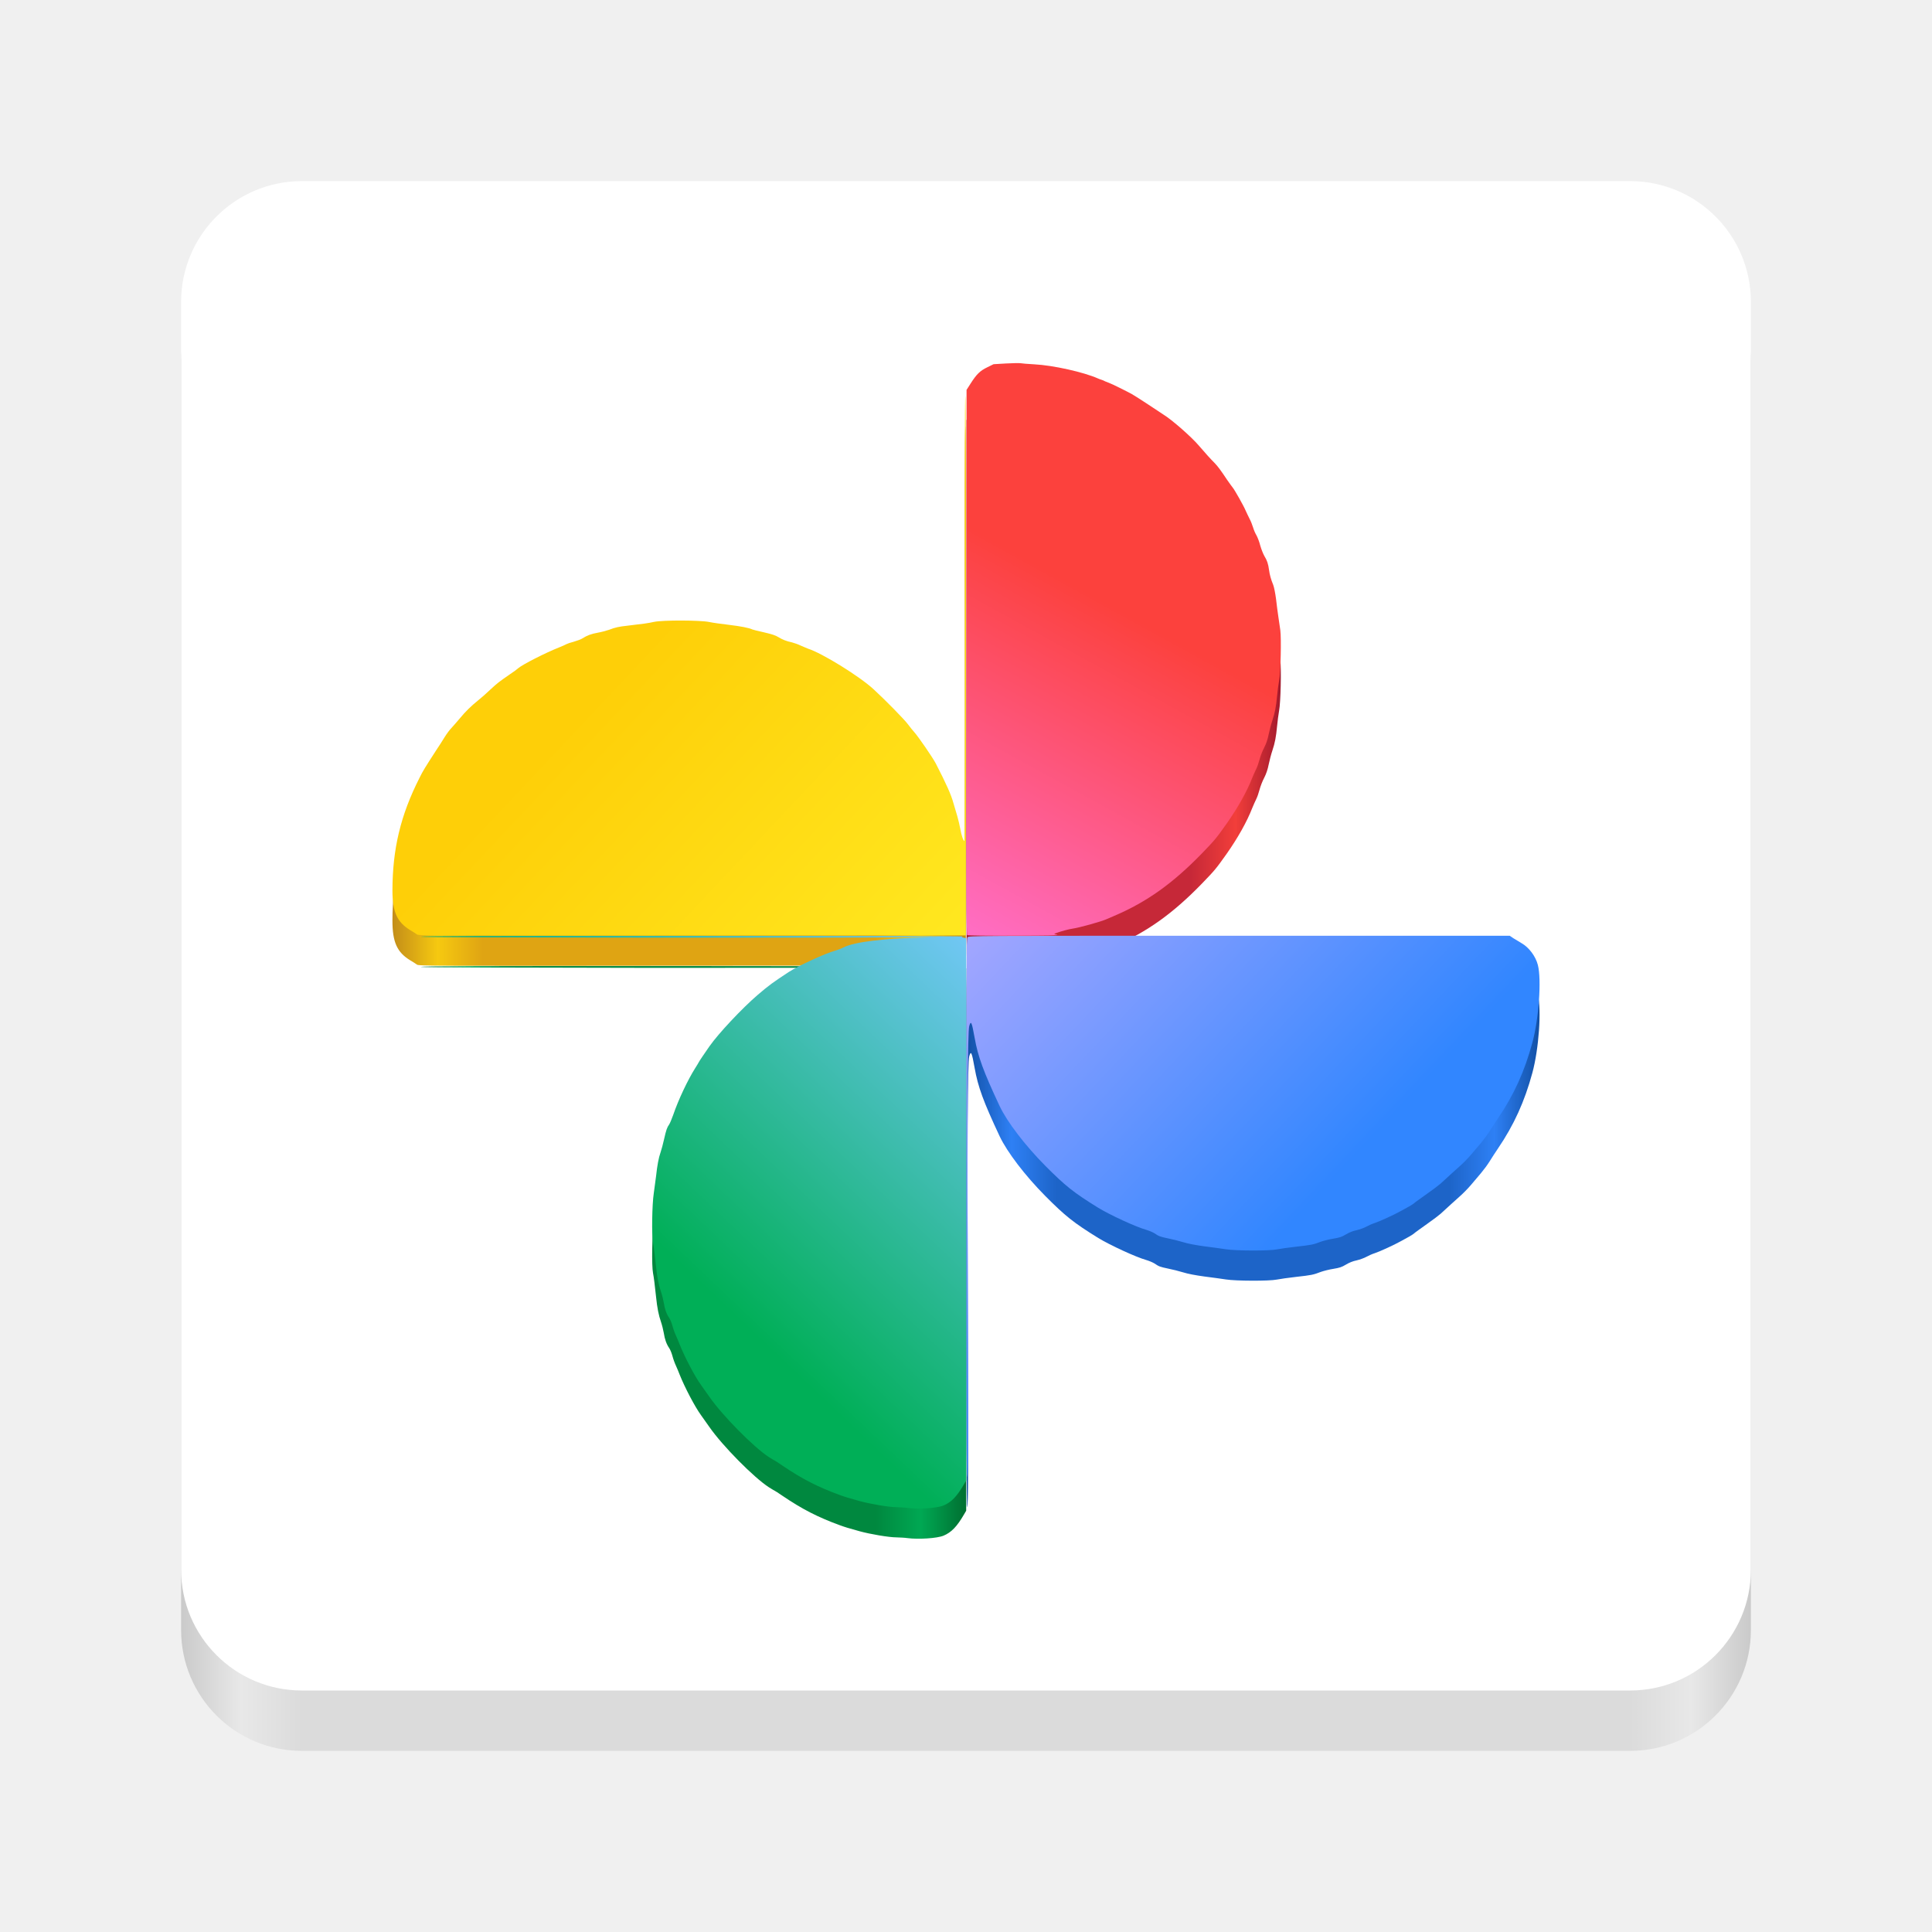
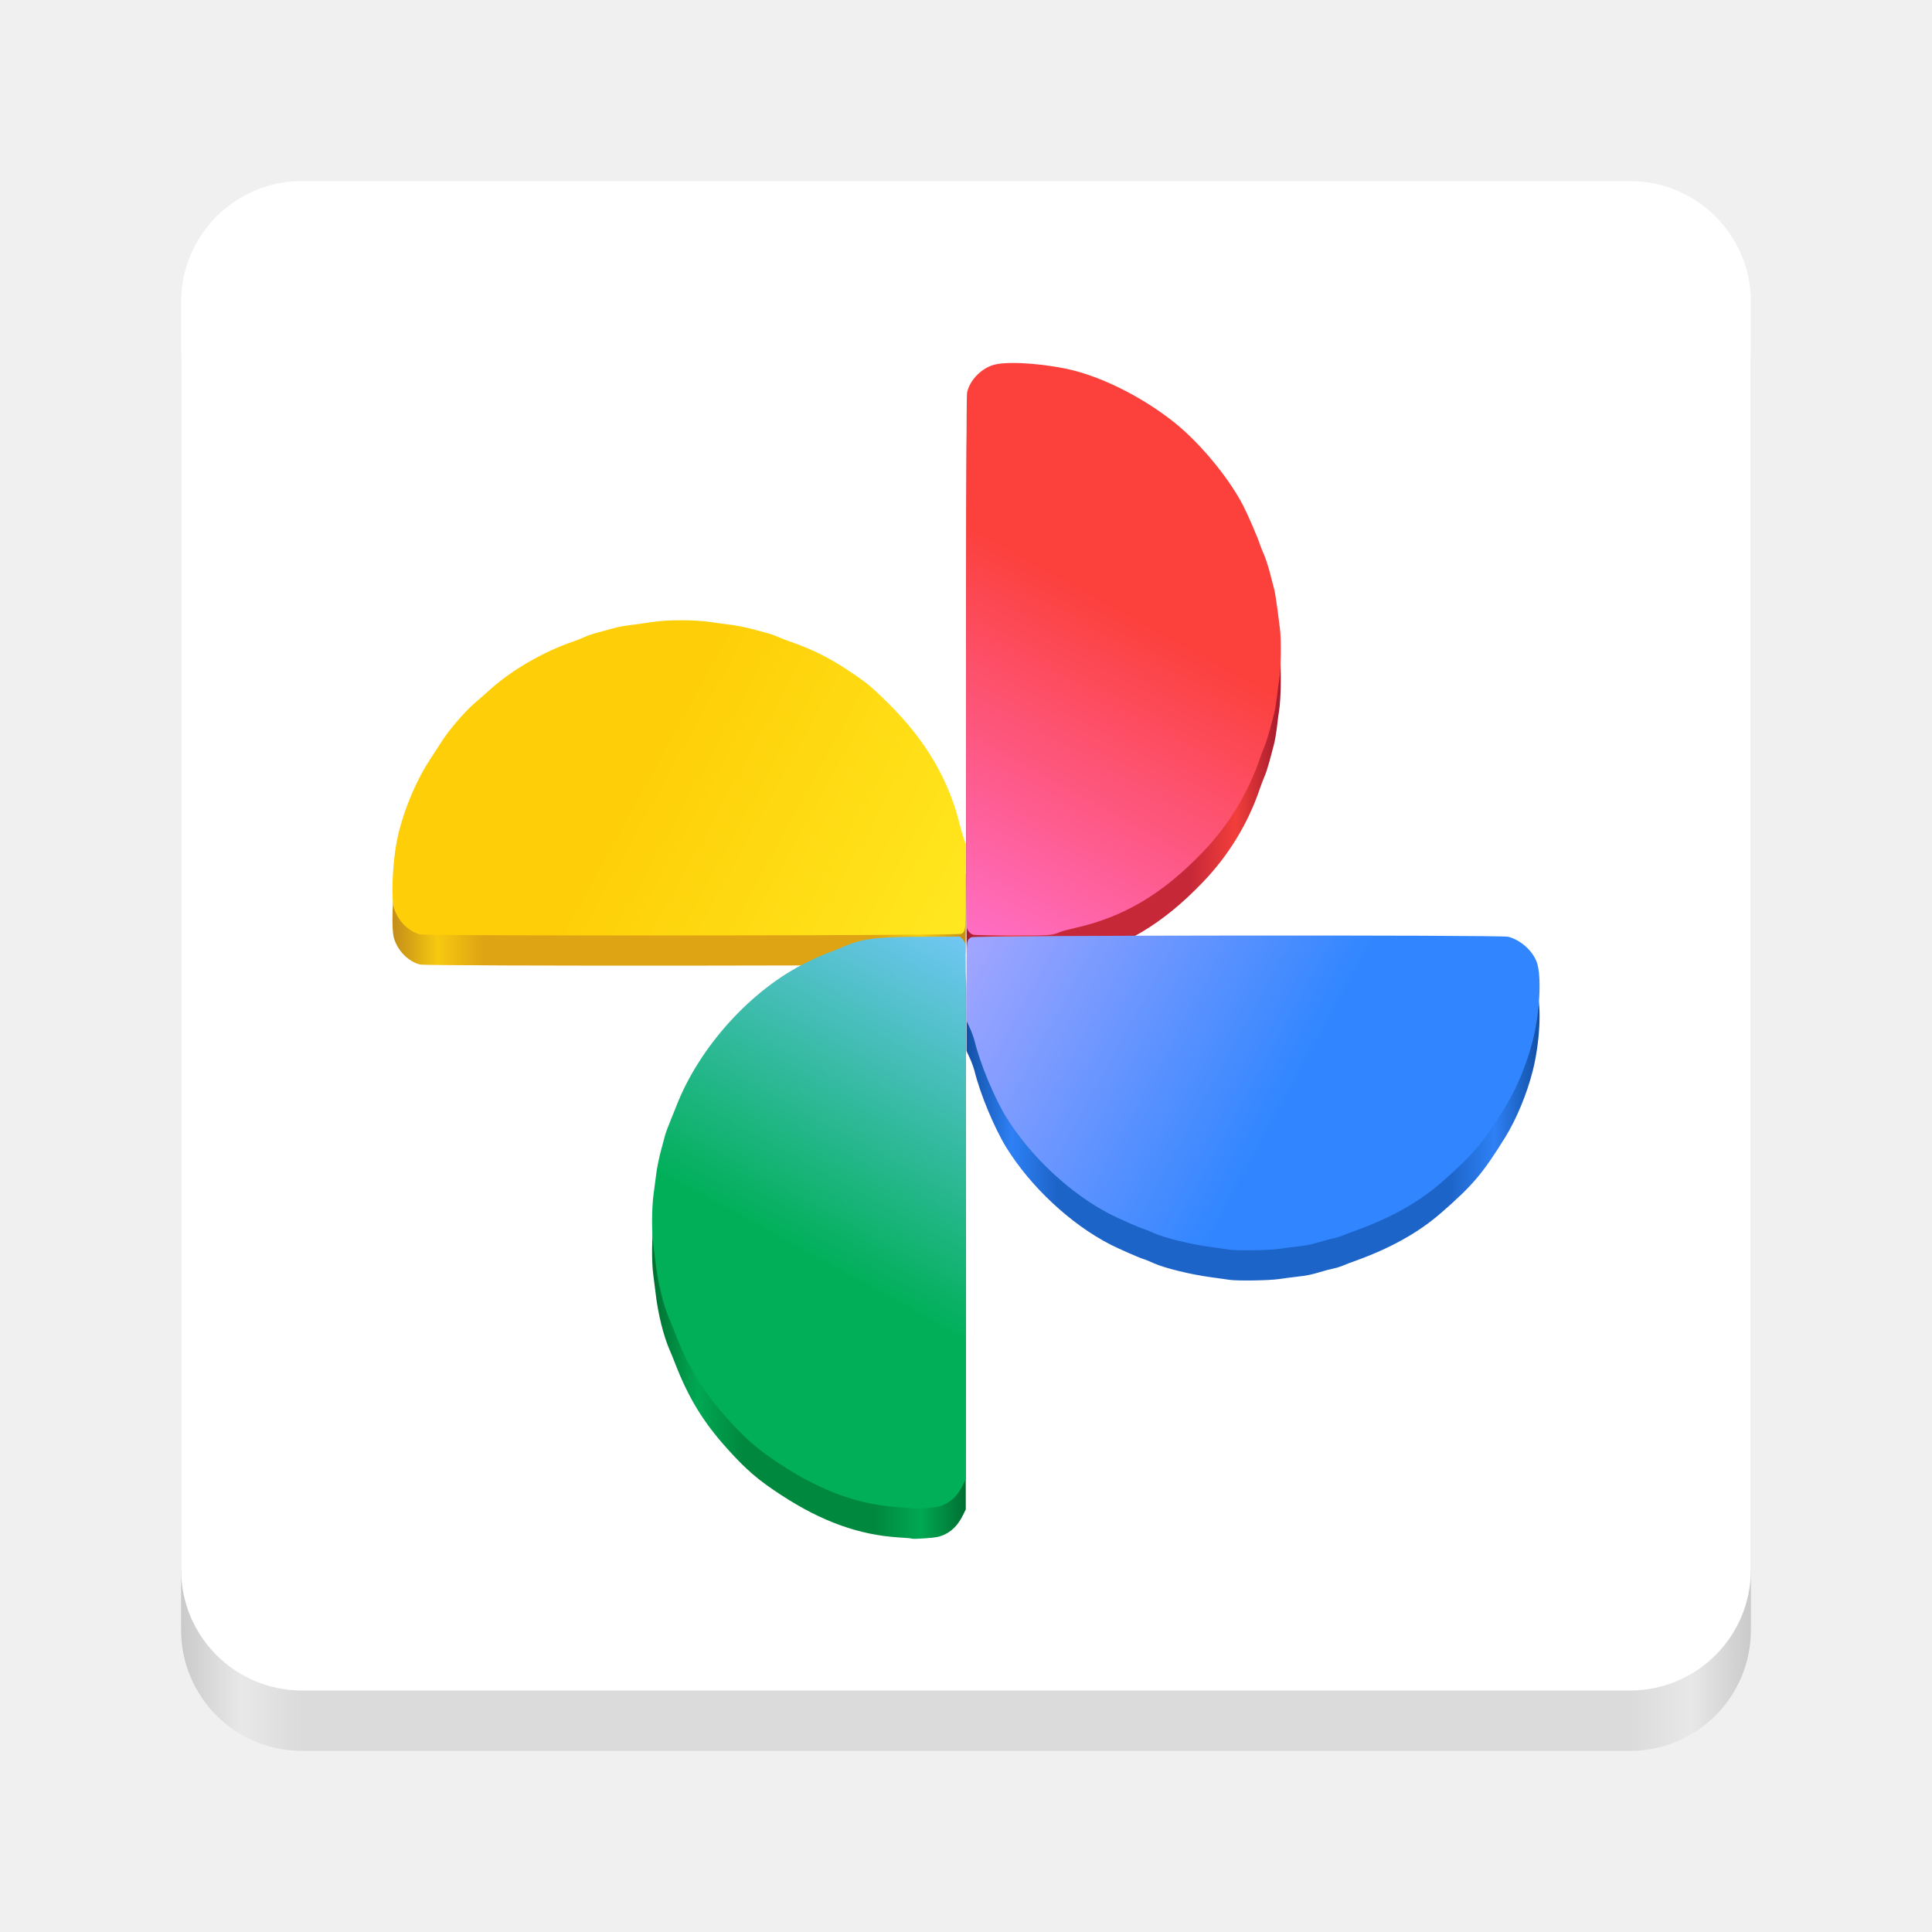
<svg xmlns="http://www.w3.org/2000/svg" width="128" height="128" viewBox="0 0 128 128">
  <defs>
    <linearGradient id="g1" gradientUnits="userSpaceOnUse" x1="12" y1="0" x2="116" y2="0">
      <stop offset="0" stop-color="#cacaca" />
      <stop offset="0.038" stop-color="#e8e8e8" />
      <stop offset="0.077" stop-color="#dbdbdb" />
      <stop offset="0.923" stop-color="#dbdbdb" />
      <stop offset="0.962" stop-color="#e8e8e8" />
      <stop offset="1" stop-color="#cacaca" />
    </linearGradient>
-     <linearGradient id="g2" gradientUnits="userSpaceOnUse" x1="64" y1="62" x2="26" y2="26.233">
+     <linearGradient id="g2" gradientUnits="userSpaceOnUse" x1="64" y1="62" x2="26" y2="41.093">
      <stop offset="0" stop-color="#ffe820" />
      <stop offset="0.55" stop-color="#fecf08" />
      <stop offset="1" stop-color="#fecf08" />
    </linearGradient>
-     <linearGradient id="g3" gradientUnits="userSpaceOnUse" x1="26" y1="0" x2="63.996" y2="0">
+     <linearGradient id="g3" gradientUnits="userSpaceOnUse" x1="26" y1="0" x2="63.985" y2="0">
      <stop offset="0" stop-color="#c38d19" />
      <stop offset="0.079" stop-color="#f6c910" />
      <stop offset="0.158" stop-color="#dfa413" />
      <stop offset="0.842" stop-color="#dfa413" />
      <stop offset="0.921" stop-color="#f6c910" />
      <stop offset="1" stop-color="#c38d19" />
    </linearGradient>
-     <linearGradient id="g4" gradientUnits="userSpaceOnUse" x1="64" y1="62" x2="84.859" y2="24.056">
+     <linearGradient id="g4" gradientUnits="userSpaceOnUse" x1="64" y1="62" x2="84.856" y2="24.048">
      <stop offset="0" stop-color="#ff6ec5" />
      <stop offset="0.55" stop-color="#fc413d" />
      <stop offset="1" stop-color="#fc413d" />
    </linearGradient>
-     <linearGradient id="g5" gradientUnits="userSpaceOnUse" x1="64.022" y1="0" x2="84.859" y2="0">
+     <linearGradient id="g5" gradientUnits="userSpaceOnUse" x1="64.007" y1="0" x2="84.856" y2="0">
      <stop offset="0" stop-color="#a31a2d" />
      <stop offset="0.144" stop-color="#f23e3a" />
      <stop offset="0.288" stop-color="#c62838" />
      <stop offset="0.712" stop-color="#c62838" />
      <stop offset="0.856" stop-color="#f23e3a" />
      <stop offset="1" stop-color="#a31a2d" />
    </linearGradient>
-     <linearGradient id="g6" gradientUnits="userSpaceOnUse" x1="64" y1="62" x2="102" y2="97.856">
+     <linearGradient id="g6" gradientUnits="userSpaceOnUse" x1="64" y1="62" x2="102" y2="82.837">
      <stop offset="0" stop-color="#a3a6ff" />
      <stop offset="0.55" stop-color="#3186ff" />
      <stop offset="1" stop-color="#3186ff" />
    </linearGradient>
-     <linearGradient id="g7" gradientUnits="userSpaceOnUse" x1="64.018" y1="0" x2="102" y2="0">
+     <linearGradient id="g7" gradientUnits="userSpaceOnUse" x1="64.033" y1="0" x2="102" y2="0">
      <stop offset="0" stop-color="#1250a5" />
      <stop offset="0.079" stop-color="#2e80f5" />
      <stop offset="0.158" stop-color="#1d64c8" />
      <stop offset="0.842" stop-color="#1d64c8" />
      <stop offset="0.921" stop-color="#2e80f5" />
      <stop offset="1" stop-color="#1250a5" />
    </linearGradient>
-     <linearGradient id="g8" gradientUnits="userSpaceOnUse" x1="64" y1="62" x2="27.902" y2="99.944">
+     <linearGradient id="g8" gradientUnits="userSpaceOnUse" x1="64" y1="62" x2="43.202" y2="99.952">
      <stop offset="0" stop-color="#71c7f5" />
      <stop offset="0.55" stop-color="#00af57" />
      <stop offset="1" stop-color="#00af57" />
    </linearGradient>
-     <linearGradient id="g9" gradientUnits="userSpaceOnUse" x1="27.902" y1="0" x2="64.012" y2="0">
+     <linearGradient id="g9" gradientUnits="userSpaceOnUse" x1="43.202" y1="0" x2="63.999" y2="0">
      <stop offset="0" stop-color="#006f31" />
-       <stop offset="0.083" stop-color="#00a853" />
-       <stop offset="0.166" stop-color="#00883f" />
-       <stop offset="0.834" stop-color="#00883f" />
-       <stop offset="0.917" stop-color="#00a853" />
+       <stop offset="0.144" stop-color="#00a853" />
+       <stop offset="0.289" stop-color="#00883f" />
+       <stop offset="0.711" stop-color="#00883f" />
+       <stop offset="0.856" stop-color="#00a853" />
      <stop offset="1" stop-color="#006f31" />
    </linearGradient>
  </defs>
  <g id="plate">
    <path id="plate-chin" d="M20 16H108A8 8 0 0 1 116 24V108A8 8 0 0 1 108 116H20A8 8 0 0 1 12 108V24A8 8 0 0 1 20 16Z" fill="url(#g1)" />
    <path id="plate-face" d="M20 12H108A8 8 0 0 1 116 20V104A8 8 0 0 1 108 112H20A8 8 0 0 1 12 104V20A8 8 0 0 1 20 12Z" fill="#ffffff" />
  </g>
  <g id="pinwheel">
-     <path id="yellow-side" d="M27.62 63.906C27.547 63.85 27.36 63.728 27.19 63.631C26.308 63.097 26 62.425 26 60.991C26.008 58.246 26.534 56.019 27.79 53.541C28.025 53.063 28.154 52.861 28.907 51.695C29.085 51.436 29.328 51.047 29.458 50.836C29.587 50.626 29.79 50.35 29.911 50.229C30.033 50.099 30.276 49.816 30.462 49.597C30.843 49.136 31.191 48.796 31.669 48.407C31.855 48.261 32.219 47.945 32.478 47.694C32.989 47.225 33.013 47.208 33.758 46.69C34.017 46.52 34.268 46.334 34.325 46.277C34.6 46.034 36.139 45.249 37.062 44.884C37.256 44.811 37.459 44.714 37.515 44.682C37.572 44.649 37.799 44.568 38.026 44.512C38.244 44.447 38.495 44.358 38.576 44.301C38.892 44.099 39.176 43.993 39.589 43.921C39.823 43.88 40.163 43.791 40.35 43.726C40.771 43.564 40.998 43.516 41.589 43.451C42.585 43.337 42.941 43.289 43.338 43.2C43.921 43.078 46.391 43.086 46.982 43.208C47.201 43.256 47.784 43.337 48.27 43.394C49.088 43.491 49.654 43.605 49.841 43.702C49.881 43.718 50.237 43.815 50.626 43.896C51.12 44.01 51.395 44.099 51.557 44.204C51.833 44.374 52.092 44.479 52.473 44.56C52.626 44.601 52.886 44.69 53.047 44.771C53.209 44.844 53.42 44.933 53.525 44.973C54.473 45.273 56.967 46.82 57.882 47.67C58.659 48.383 59.939 49.686 60.166 50.002C60.287 50.164 60.473 50.399 60.571 50.504C60.846 50.812 61.777 52.164 61.996 52.577C62.708 53.962 63.016 54.65 63.17 55.217C63.243 55.468 63.356 55.857 63.429 56.092C63.494 56.319 63.583 56.699 63.624 56.926C63.696 57.347 63.826 57.72 63.899 57.72C63.915 57.72 63.931 51.128 63.923 43.078C63.907 33.766 63.923 28.364 63.956 28.235C63.988 28.105 63.996 34.341 63.996 46.002L63.988 63.971L45.865 63.979C28.389 63.996 27.733 63.996 27.62 63.906" fill="url(#g3)" />
-     <path id="red-side" d="M64.077 63.955C64.028 63.923 64.012 60.295 64.028 45.872L64.037 27.83L64.312 27.4C64.701 26.793 64.927 26.566 65.413 26.332L65.826 26.129L66.652 26.081C67.106 26.056 67.543 26.048 67.616 26.064C67.689 26.081 68.094 26.113 68.523 26.137C69.778 26.202 71.803 26.655 72.75 27.077C72.839 27.117 72.928 27.149 72.944 27.149C72.961 27.149 73.098 27.206 73.252 27.279C73.406 27.344 73.544 27.4 73.552 27.4C73.592 27.4 74.71 27.951 74.993 28.113C75.147 28.202 75.625 28.502 76.062 28.793C76.491 29.077 76.945 29.376 77.066 29.457C77.641 29.806 78.969 30.972 79.455 31.555C79.828 31.992 80.2 32.405 80.484 32.689C80.686 32.899 80.856 33.126 81.31 33.806C81.464 34.025 81.625 34.251 81.674 34.308C81.787 34.438 82.395 35.507 82.532 35.839C82.597 35.976 82.703 36.211 82.784 36.365C82.864 36.511 82.97 36.778 83.018 36.94C83.067 37.11 83.172 37.353 83.253 37.483C83.326 37.62 83.439 37.912 83.496 38.147C83.561 38.373 83.682 38.689 83.771 38.843C83.95 39.135 84.023 39.353 84.079 39.774C84.12 40.074 84.201 40.382 84.355 40.754C84.411 40.9 84.492 41.305 84.541 41.685C84.581 42.058 84.654 42.584 84.695 42.868C84.735 43.143 84.792 43.54 84.824 43.75C84.897 44.309 84.849 46.552 84.743 47.087C84.703 47.33 84.638 47.775 84.614 48.075C84.541 48.844 84.468 49.217 84.298 49.727C84.217 49.962 84.112 50.375 84.055 50.642C83.99 50.974 83.893 51.265 83.755 51.533C83.642 51.743 83.504 52.1 83.448 52.318C83.391 52.537 83.294 52.82 83.221 52.958C83.156 53.088 83.043 53.347 82.962 53.541C82.613 54.44 82.006 55.517 81.285 56.545C80.548 57.582 80.508 57.631 79.625 58.546C77.698 60.53 75.973 61.761 73.827 62.676C73.625 62.765 73.382 62.87 73.301 62.902C72.944 63.064 71.503 63.461 71.098 63.518C70.839 63.55 70.24 63.712 69.932 63.834C69.81 63.882 69.819 63.882 70.037 63.931C70.199 63.971 69.397 63.987 67.203 63.987C65.518 63.996 64.109 63.979 64.077 63.955" fill="url(#g5)" />
-     <path id="blue-side" d="M64.02 82.103C64.012 65.235 64.02 64.19 64.101 64.101C64.19 63.996 64.215 63.996 82.103 63.996L100.024 63.996L100.275 64.166C100.413 64.255 100.656 64.4 100.81 64.49C101.296 64.765 101.741 65.356 101.887 65.931C102.138 66.887 101.952 69.51 101.522 71.081C101.012 72.968 100.3 74.539 99.247 76.086C99.069 76.345 98.818 76.742 98.68 76.961C98.55 77.171 98.291 77.519 98.113 77.73C97.943 77.932 97.635 78.289 97.441 78.523C97.247 78.75 96.907 79.098 96.68 79.293C96.323 79.609 96.089 79.827 95.441 80.418C95.344 80.507 94.939 80.815 94.534 81.099C94.129 81.39 93.748 81.657 93.7 81.706C93.643 81.763 93.489 81.852 93.368 81.925C93.246 81.989 93.003 82.127 92.841 82.216C92.396 82.467 91.408 82.921 91.084 83.026C90.922 83.075 90.671 83.188 90.525 83.269C90.379 83.35 90.088 83.455 89.877 83.504C89.634 83.552 89.375 83.658 89.165 83.787C88.898 83.949 88.744 83.998 88.347 84.063C88.08 84.103 87.699 84.2 87.513 84.265C87.011 84.459 86.889 84.484 85.869 84.597C85.367 84.654 84.792 84.735 84.597 84.775C84.095 84.88 81.877 84.872 81.221 84.767C80.953 84.727 80.322 84.637 79.803 84.573C79.204 84.492 78.694 84.395 78.386 84.297C78.119 84.216 77.674 84.103 77.382 84.046C76.848 83.933 76.783 83.909 76.483 83.706C76.378 83.641 76.135 83.536 75.941 83.479C75.252 83.285 73.536 82.492 72.766 82.022C71.13 81.01 70.58 80.572 69.244 79.228C67.899 77.868 66.733 76.337 66.231 75.284C65.146 72.968 64.798 72.021 64.571 70.749C64.385 69.705 64.328 69.583 64.215 69.98C64.109 70.336 64.077 75.794 64.118 86.516C64.158 97.999 64.15 99.643 64.077 99.854C64.037 99.967 64.02 95.092 64.02 82.103" fill="url(#g7)" />
-     <path id="green-side" d="M60.117 101.903C59.963 101.878 59.631 101.862 59.38 101.854C58.902 101.854 57.655 101.643 56.951 101.449C56.141 101.222 56.052 101.198 55.623 101.044C54.206 100.526 53.137 99.983 51.841 99.101C51.574 98.914 51.339 98.769 51.331 98.769C51.314 98.769 51.153 98.663 50.95 98.542C49.946 97.894 47.865 95.789 46.998 94.541C46.78 94.234 46.537 93.885 46.448 93.764C46.035 93.197 45.362 91.91 45.03 91.075C44.974 90.922 44.86 90.654 44.787 90.492C44.706 90.322 44.601 90.031 44.553 89.845C44.504 89.658 44.407 89.415 44.334 89.31C44.156 89.051 44.042 88.735 43.978 88.314C43.945 88.12 43.864 87.788 43.791 87.577C43.638 87.14 43.54 86.646 43.467 85.933C43.378 85.099 43.322 84.637 43.265 84.346C43.168 83.852 43.2 81.787 43.314 81.058C43.362 80.71 43.435 80.192 43.467 79.916C43.54 79.228 43.638 78.694 43.767 78.337C43.824 78.175 43.929 77.787 43.994 77.487C44.132 76.871 44.196 76.685 44.334 76.499C44.383 76.426 44.504 76.143 44.601 75.867C44.949 74.847 45.573 73.535 46.059 72.766C46.188 72.563 46.294 72.385 46.294 72.377C46.294 72.353 46.699 71.754 47.006 71.316C47.597 70.474 49.16 68.806 50.189 67.923C50.934 67.283 51.225 67.073 52.278 66.384C52.918 65.971 54.675 65.162 55.331 64.984C55.493 64.935 55.744 64.846 55.874 64.773C56.635 64.392 58.538 64.166 61.656 64.093C62.587 64.077 62.142 64.077 60.619 64.093C55.323 64.149 28.008 64.125 27.903 64.06C27.822 64.012 31.628 63.996 45.84 64.004C55.768 64.004 63.842 64.02 63.785 64.044C63.696 64.085 63.705 64.093 63.85 64.125L64.012 64.158L64.012 82.127L64.012 100.089L63.875 100.323C63.397 101.149 63.032 101.522 62.514 101.741C62.093 101.919 60.838 102 60.117 101.903" fill="url(#g9)" />
-     <path id="yellow-face" d="M 27.62,61.906 C 27.547,61.85 27.36,61.728 27.19,61.631 C 26.308,61.097 26,60.425 26,58.991 C 26.008,56.246 26.534,54.019 27.79,51.541 C 28.025,51.063 28.154,50.861 28.907,49.695 C 29.085,49.436 29.328,49.047 29.458,48.836 C 29.587,48.626 29.79,48.35 29.911,48.229 C 30.033,48.099 30.276,47.816 30.462,47.597 C 30.843,47.136 31.191,46.796 31.669,46.407 C 31.855,46.261 32.219,45.945 32.478,45.694 C 32.989,45.225 33.013,45.208 33.758,44.69 C 34.017,44.52 34.268,44.334 34.325,44.277 C 34.6,44.034 36.139,43.249 37.062,42.884 C 37.256,42.811 37.459,42.714 37.515,42.682 C 37.572,42.649 37.799,42.568 38.026,42.512 C 38.244,42.447 38.495,42.358 38.576,42.301 C 38.892,42.099 39.176,41.993 39.589,41.921 C 39.823,41.88 40.163,41.791 40.35,41.726 C 40.771,41.564 40.998,41.516 41.589,41.451 C 42.585,41.337 42.941,41.289 43.338,41.2 C 43.921,41.078 46.391,41.086 46.982,41.208 C 47.201,41.256 47.784,41.337 48.27,41.394 C 49.088,41.491 49.654,41.605 49.841,41.702 C 49.881,41.718 50.237,41.815 50.626,41.896 C 51.12,42.01 51.395,42.099 51.557,42.204 C 51.833,42.374 52.092,42.479 52.473,42.56 C 52.626,42.601 52.886,42.69 53.047,42.771 C 53.209,42.844 53.42,42.933 53.525,42.973 C 54.473,43.273 56.967,44.82 57.882,45.67 C 58.659,46.383 59.939,47.686 60.166,48.002 C 60.287,48.164 60.473,48.399 60.571,48.504 C 60.846,48.812 61.777,50.164 61.996,50.577 C 62.708,51.962 63.016,52.65 63.17,53.217 C 63.243,53.468 63.356,53.857 63.429,54.092 C 63.494,54.319 63.583,54.699 63.624,54.926 C 63.696,55.347 63.826,55.72 63.899,55.72 C 63.915,55.72 63.931,49.128 63.923,41.078 C 63.907,31.766 63.923,26.364 63.956,26.235 C 63.988,26.105 63.996,32.341 63.996,44.002 L 63.988,61.971 L 45.865,61.979 C 28.389,61.996 27.733,61.996 27.62,61.906" fill="url(#g2)" />
-     <path id="red-face" d="M 64.077,61.955 C 64.028,61.923 64.012,58.295 64.028,43.872 L 64.037,25.83 L 64.312,25.4 C 64.701,24.793 64.927,24.566 65.413,24.332 L 65.826,24.129 L 66.652,24.081 C 67.106,24.056 67.543,24.048 67.616,24.064 C 67.689,24.081 68.094,24.113 68.523,24.137 C 69.778,24.202 71.803,24.655 72.75,25.077 C 72.839,25.117 72.928,25.149 72.944,25.149 C 72.961,25.149 73.098,25.206 73.252,25.279 C 73.406,25.344 73.544,25.4 73.552,25.4 C 73.592,25.4 74.71,25.951 74.993,26.113 C 75.147,26.202 75.625,26.502 76.062,26.793 C 76.491,27.077 76.945,27.376 77.066,27.457 C 77.641,27.806 78.969,28.972 79.455,29.555 C 79.828,29.992 80.2,30.405 80.484,30.689 C 80.686,30.899 80.856,31.126 81.31,31.806 C 81.464,32.025 81.625,32.251 81.674,32.308 C 81.787,32.438 82.395,33.507 82.532,33.839 C 82.597,33.976 82.703,34.211 82.784,34.365 C 82.864,34.511 82.97,34.778 83.018,34.94 C 83.067,35.11 83.172,35.353 83.253,35.483 C 83.326,35.62 83.439,35.912 83.496,36.147 C 83.561,36.373 83.682,36.689 83.771,36.843 C 83.95,37.135 84.023,37.353 84.079,37.774 C 84.12,38.074 84.201,38.382 84.355,38.754 C 84.411,38.9 84.492,39.305 84.541,39.685 C 84.581,40.058 84.654,40.584 84.695,40.868 C 84.735,41.143 84.792,41.54 84.824,41.75 C 84.897,42.309 84.849,44.552 84.743,45.087 C 84.703,45.33 84.638,45.775 84.614,46.075 C 84.541,46.844 84.468,47.217 84.298,47.727 C 84.217,47.962 84.112,48.375 84.055,48.642 C 83.99,48.974 83.893,49.265 83.755,49.533 C 83.642,49.743 83.504,50.1 83.448,50.318 C 83.391,50.537 83.294,50.82 83.221,50.958 C 83.156,51.088 83.043,51.347 82.962,51.541 C 82.613,52.44 82.006,53.517 81.285,54.545 C 80.548,55.582 80.508,55.631 79.625,56.546 C 77.698,58.53 75.973,59.761 73.827,60.676 C 73.625,60.765 73.382,60.87 73.301,60.902 C 72.944,61.064 71.503,61.461 71.098,61.518 C 70.839,61.55 70.24,61.712 69.932,61.834 C 69.81,61.882 69.819,61.882 70.037,61.931 C 70.199,61.971 69.397,61.987 67.203,61.987 C 65.518,61.996 64.109,61.979 64.077,61.955" fill="url(#g4)" />
-     <path id="blue-face" d="M 64.02,80.103 C 64.012,63.235 64.02,62.19 64.101,62.101 C 64.19,61.996 64.215,61.996 82.103,61.996 L 100.024,61.996 L 100.275,62.166 C 100.413,62.255 100.656,62.4 100.81,62.49 C 101.296,62.765 101.741,63.356 101.887,63.931 C 102.138,64.887 101.952,67.51 101.522,69.081 C 101.012,70.968 100.3,72.539 99.247,74.086 C 99.069,74.345 98.818,74.742 98.68,74.961 C 98.55,75.171 98.291,75.519 98.113,75.73 C 97.943,75.932 97.635,76.289 97.441,76.523 C 97.247,76.75 96.907,77.098 96.68,77.293 C 96.323,77.609 96.089,77.827 95.441,78.418 C 95.344,78.507 94.939,78.815 94.534,79.099 C 94.129,79.39 93.748,79.657 93.7,79.706 C 93.643,79.763 93.489,79.852 93.368,79.925 C 93.246,79.989 93.003,80.127 92.841,80.216 C 92.396,80.467 91.408,80.921 91.084,81.026 C 90.922,81.075 90.671,81.188 90.525,81.269 C 90.379,81.35 90.088,81.455 89.877,81.504 C 89.634,81.552 89.375,81.658 89.165,81.787 C 88.898,81.949 88.744,81.998 88.347,82.063 C 88.08,82.103 87.699,82.2 87.513,82.265 C 87.011,82.459 86.889,82.484 85.869,82.597 C 85.367,82.654 84.792,82.735 84.597,82.775 C 84.095,82.88 81.877,82.872 81.221,82.767 C 80.953,82.727 80.322,82.637 79.803,82.573 C 79.204,82.492 78.694,82.395 78.386,82.297 C 78.119,82.216 77.674,82.103 77.382,82.046 C 76.848,81.933 76.783,81.909 76.483,81.706 C 76.378,81.641 76.135,81.536 75.941,81.479 C 75.252,81.285 73.536,80.492 72.766,80.022 C 71.13,79.01 70.58,78.572 69.244,77.228 C 67.899,75.868 66.733,74.337 66.231,73.284 C 65.146,70.968 64.798,70.021 64.571,68.749 C 64.385,67.705 64.328,67.583 64.215,67.98 C 64.109,68.336 64.077,73.794 64.118,84.516 C 64.158,95.999 64.15,97.643 64.077,97.854 C 64.037,97.967 64.02,93.092 64.02,80.103" fill="url(#g6)" />
-     <path id="green-face" d="M 60.117,99.903 C 59.963,99.878 59.631,99.862 59.38,99.854 C 58.902,99.854 57.655,99.643 56.951,99.449 C 56.141,99.222 56.052,99.198 55.623,99.044 C 54.206,98.526 53.137,97.983 51.841,97.101 C 51.574,96.914 51.339,96.769 51.331,96.769 C 51.314,96.769 51.153,96.663 50.95,96.542 C 49.946,95.894 47.865,93.789 46.998,92.541 C 46.78,92.234 46.537,91.885 46.448,91.764 C 46.035,91.197 45.362,89.91 45.03,89.075 C 44.974,88.922 44.86,88.654 44.787,88.492 C 44.706,88.322 44.601,88.031 44.553,87.845 C 44.504,87.658 44.407,87.415 44.334,87.31 C 44.156,87.051 44.042,86.735 43.978,86.314 C 43.945,86.12 43.864,85.788 43.791,85.577 C 43.638,85.14 43.54,84.646 43.467,83.933 C 43.378,83.099 43.322,82.637 43.265,82.346 C 43.168,81.852 43.2,79.787 43.314,79.058 C 43.362,78.71 43.435,78.192 43.467,77.916 C 43.54,77.228 43.638,76.694 43.767,76.337 C 43.824,76.175 43.929,75.787 43.994,75.487 C 44.132,74.871 44.196,74.685 44.334,74.499 C 44.383,74.426 44.504,74.143 44.601,73.867 C 44.949,72.847 45.573,71.535 46.059,70.766 C 46.188,70.563 46.294,70.385 46.294,70.377 C 46.294,70.353 46.699,69.754 47.006,69.316 C 47.597,68.474 49.16,66.806 50.189,65.923 C 50.934,65.283 51.225,65.073 52.278,64.384 C 52.918,63.971 54.675,63.162 55.331,62.984 C 55.493,62.935 55.744,62.846 55.874,62.773 C 56.635,62.392 58.538,62.166 61.656,62.093 C 62.587,62.077 62.142,62.077 60.619,62.093 C 55.323,62.149 28.008,62.125 27.903,62.06 C 27.822,62.012 31.628,61.996 45.84,62.004 C 55.768,62.004 63.842,62.02 63.785,62.044 C 63.696,62.085 63.705,62.093 63.85,62.125 L 64.012,62.158 L 64.012,80.127 L 64.012,98.089 L 63.875,98.323 C 63.397,99.149 63.032,99.522 62.514,99.741 C 62.093,99.919 60.838,100 60.117,99.903" fill="url(#g8)" />
+     <path id="yellow-side" d="M27.819 63.901C27.05 63.699 26.361 63.002 26.11 62.184C25.908 61.544 25.997 59.333 26.272 57.818C26.604 56.045 27.487 53.842 28.475 52.343C28.702 51.995 29.059 51.444 29.261 51.128C29.739 50.367 30.792 49.144 31.464 48.569C31.756 48.317 32.209 47.921 32.477 47.678C33.894 46.398 36.008 45.175 37.952 44.511C38.139 44.454 38.471 44.316 38.689 44.219C38.916 44.114 39.353 43.968 39.669 43.887C39.985 43.798 40.439 43.676 40.69 43.611C40.933 43.539 41.435 43.449 41.8 43.409C42.172 43.36 42.788 43.279 43.177 43.215C44.181 43.053 46.028 43.053 47.097 43.215C47.502 43.279 48.117 43.36 48.466 43.401C48.814 43.449 49.365 43.555 49.681 43.636C50.005 43.725 50.466 43.846 50.717 43.911C50.969 43.976 51.333 44.097 51.527 44.187C51.722 44.276 52.135 44.438 52.443 44.543C53.787 45.005 54.978 45.596 56.266 46.463C57.465 47.264 57.699 47.459 58.874 48.617C61.344 51.071 62.859 53.647 63.604 56.693C63.661 56.928 63.774 57.308 63.847 57.527L63.985 57.932L63.985 60.694C63.985 63.715 63.985 63.707 63.685 63.869C63.466 63.991 28.273 64.023 27.819 63.901" fill="url(#g3)" />
+     <path id="red-side" d="M64.495 63.934C64.293 63.869 64.123 63.691 64.058 63.48C63.985 63.213 63.993 28.384 64.066 28.028C64.244 27.161 65.078 26.327 65.969 26.14C67.022 25.913 69.517 26.124 71.226 26.57C73.373 27.137 75.883 28.449 77.844 30.02C79.536 31.389 81.432 33.681 82.371 35.512C82.703 36.16 83.351 37.666 83.497 38.136C83.538 38.249 83.651 38.541 83.756 38.776C83.862 39.019 84.024 39.529 84.129 39.918C84.226 40.307 84.348 40.785 84.404 40.979C84.461 41.182 84.55 41.716 84.607 42.17C84.664 42.623 84.745 43.271 84.793 43.603C84.898 44.357 84.866 46.317 84.745 47.07C84.704 47.337 84.631 47.864 84.591 48.253C84.542 48.633 84.461 49.111 84.404 49.314C84.356 49.516 84.218 50.01 84.113 50.415C83.999 50.82 83.854 51.29 83.773 51.452C83.7 51.622 83.562 51.97 83.473 52.238C82.687 54.562 81.391 56.685 79.682 58.458C77.025 61.228 74.45 62.759 71.226 63.48C70.837 63.569 70.4 63.683 70.262 63.739C69.695 63.974 69.582 63.982 67.047 63.974C65.726 63.974 64.576 63.95 64.495 63.934" fill="url(#g5)" />
+     <path id="blue-side" d="M81.448 84.791C81.31 84.766 80.743 84.694 80.184 84.613C78.905 84.442 77.187 84.021 76.467 83.705C76.199 83.584 75.892 83.454 75.778 83.422C75.414 83.308 74.174 82.758 73.575 82.458C70.934 81.105 68.27 78.619 66.658 76.002C65.872 74.715 64.941 72.487 64.568 70.964C64.503 70.73 64.366 70.333 64.244 70.082L64.033 69.628L64.033 67.044C64.033 64.201 64.025 64.315 64.349 64.096C64.544 63.966 99.421 63.934 99.924 64.063C100.75 64.274 101.56 65.003 101.827 65.781C102.143 66.704 102.013 69.134 101.543 70.964C101.163 72.471 100.458 74.164 99.729 75.338C98.239 77.744 97.591 78.513 95.501 80.336C94.003 81.648 92.156 82.685 89.775 83.543C89.515 83.632 89.159 83.77 88.989 83.843C88.819 83.916 88.511 84.013 88.3 84.054C88.098 84.094 87.709 84.199 87.45 84.28C86.875 84.451 86.575 84.515 85.903 84.588C85.627 84.621 85.101 84.685 84.736 84.742C84.048 84.839 82.007 84.872 81.448 84.791" fill="url(#g7)" />
+     <path id="green-side" d="M60.413 101.938C60.405 101.922 60 101.881 59.53 101.857C56.922 101.695 54.443 100.804 51.787 99.071C50.207 98.042 49.446 97.386 48.142 95.936C46.587 94.203 45.623 92.623 44.748 90.38C44.618 90.047 44.448 89.618 44.359 89.424C43.962 88.525 43.582 86.986 43.436 85.674C43.387 85.309 43.322 84.766 43.282 84.459C43.168 83.624 43.177 81.98 43.306 81.081C43.355 80.684 43.436 80.077 43.484 79.728C43.525 79.38 43.663 78.716 43.784 78.254C43.906 77.801 44.035 77.323 44.068 77.193C44.1 77.072 44.23 76.707 44.367 76.383C44.497 76.067 44.699 75.549 44.821 75.249C46.36 71.321 49.802 67.538 53.455 65.756C53.957 65.505 54.597 65.222 54.873 65.124C55.148 65.027 55.537 64.873 55.731 64.784C57.108 64.177 57.942 64.072 61.312 64.063L63.596 64.055L63.75 64.209C63.839 64.29 63.928 64.444 63.961 64.541C63.993 64.663 64.009 70.835 63.993 82.369L63.985 100.002L63.823 100.334C63.434 101.152 62.875 101.646 62.122 101.825C61.806 101.897 60.461 101.987 60.413 101.938" fill="url(#g9)" />
+     <path id="yellow-face" d="M 27.819,61.901 C 27.05,61.699 26.361,61.002 26.11,60.184 C 25.908,59.544 25.997,57.333 26.272,55.818 C 26.604,54.045 27.487,51.842 28.475,50.343 C 28.702,49.995 29.059,49.444 29.261,49.128 C 29.739,48.367 30.792,47.144 31.464,46.569 C 31.756,46.317 32.209,45.921 32.477,45.678 C 33.894,44.398 36.008,43.175 37.952,42.511 C 38.139,42.454 38.471,42.316 38.689,42.219 C 38.916,42.114 39.353,41.968 39.669,41.887 C 39.985,41.798 40.439,41.676 40.69,41.611 C 40.933,41.539 41.435,41.449 41.8,41.409 C 42.172,41.36 42.788,41.279 43.177,41.215 C 44.181,41.053 46.028,41.053 47.097,41.215 C 47.502,41.279 48.117,41.36 48.466,41.401 C 48.814,41.449 49.365,41.555 49.681,41.636 C 50.005,41.725 50.466,41.846 50.717,41.911 C 50.969,41.976 51.333,42.097 51.527,42.187 C 51.722,42.276 52.135,42.438 52.443,42.543 C 53.787,43.005 54.978,43.596 56.266,44.463 C 57.465,45.264 57.699,45.459 58.874,46.617 C 61.344,49.071 62.859,51.647 63.604,54.693 C 63.661,54.928 63.774,55.308 63.847,55.527 L 63.985,55.932 L 63.985,58.694 C 63.985,61.715 63.985,61.707 63.685,61.869 C 63.466,61.991 28.273,62.023 27.819,61.901" fill="url(#g2)" />
+     <path id="red-face" d="M 64.495,61.934 C 64.293,61.869 64.123,61.691 64.058,61.48 C 63.985,61.213 63.993,26.384 64.066,26.028 C 64.244,25.161 65.078,24.327 65.969,24.14 C 67.022,23.913 69.517,24.124 71.226,24.57 C 73.373,25.137 75.883,26.449 77.844,28.02 C 79.536,29.389 81.432,31.681 82.371,33.512 C 82.703,34.16 83.351,35.666 83.497,36.136 C 83.538,36.249 83.651,36.541 83.756,36.776 C 83.862,37.019 84.024,37.529 84.129,37.918 C 84.226,38.307 84.348,38.785 84.404,38.979 C 84.461,39.182 84.55,39.716 84.607,40.17 C 84.664,40.623 84.745,41.271 84.793,41.603 C 84.898,42.357 84.866,44.317 84.745,45.07 C 84.704,45.337 84.631,45.864 84.591,46.253 C 84.542,46.633 84.461,47.111 84.404,47.314 C 84.356,47.516 84.218,48.01 84.113,48.415 C 83.999,48.82 83.854,49.29 83.773,49.452 C 83.7,49.622 83.562,49.97 83.473,50.238 C 82.687,52.562 81.391,54.685 79.682,56.458 C 77.025,59.228 74.45,60.759 71.226,61.48 C 70.837,61.569 70.4,61.683 70.262,61.739 C 69.695,61.974 69.582,61.982 67.047,61.974 C 65.726,61.974 64.576,61.95 64.495,61.934" fill="url(#g4)" />
+     <path id="blue-face" d="M 81.448,82.791 C 81.31,82.766 80.743,82.694 80.184,82.613 C 78.905,82.442 77.187,82.021 76.467,81.705 C 76.199,81.584 75.892,81.454 75.778,81.422 C 75.414,81.308 74.174,80.758 73.575,80.458 C 70.934,79.105 68.27,76.619 66.658,74.002 C 65.872,72.715 64.941,70.487 64.568,68.964 C 64.503,68.73 64.366,68.333 64.244,68.082 L 64.033,67.628 L 64.033,65.044 C 64.033,62.201 64.025,62.315 64.349,62.096 C 64.544,61.966 99.421,61.934 99.924,62.063 C 100.75,62.274 101.56,63.003 101.827,63.781 C 102.143,64.704 102.013,67.134 101.543,68.964 C 101.163,70.471 100.458,72.164 99.729,73.338 C 98.239,75.744 97.591,76.513 95.501,78.336 C 94.003,79.648 92.156,80.685 89.775,81.543 C 89.515,81.632 89.159,81.77 88.989,81.843 C 88.819,81.916 88.511,82.013 88.3,82.054 C 88.098,82.094 87.709,82.199 87.45,82.28 C 86.875,82.451 86.575,82.515 85.903,82.588 C 85.627,82.621 85.101,82.685 84.736,82.742 C 84.048,82.839 82.007,82.872 81.448,82.791" fill="url(#g6)" />
+     <path id="green-face" d="M 60.413,99.938 C 60.405,99.922 60,99.881 59.53,99.857 C 56.922,99.695 54.443,98.804 51.787,97.071 C 50.207,96.042 49.446,95.386 48.142,93.936 C 46.587,92.203 45.623,90.623 44.748,88.38 C 44.618,88.047 44.448,87.618 44.359,87.424 C 43.962,86.525 43.582,84.986 43.436,83.674 C 43.387,83.309 43.322,82.766 43.282,82.459 C 43.168,81.624 43.177,79.98 43.306,79.081 C 43.355,78.684 43.436,78.077 43.484,77.728 C 43.525,77.38 43.663,76.716 43.784,76.254 C 43.906,75.801 44.035,75.323 44.068,75.193 C 44.1,75.072 44.23,74.707 44.367,74.383 C 44.497,74.067 44.699,73.549 44.821,73.249 C 46.36,69.321 49.802,65.538 53.455,63.756 C 53.957,63.505 54.597,63.222 54.873,63.124 C 55.148,63.027 55.537,62.873 55.731,62.784 C 57.108,62.177 57.942,62.072 61.312,62.063 L 63.596,62.055 L 63.75,62.209 C 63.839,62.29 63.928,62.444 63.961,62.541 C 63.993,62.663 64.009,68.835 63.993,80.369 L 63.985,98.002 L 63.823,98.334 C 63.434,99.152 62.875,99.646 62.122,99.825 C 61.806,99.897 60.461,99.987 60.413,99.938" fill="url(#g8)" />
  </g>
</svg>
